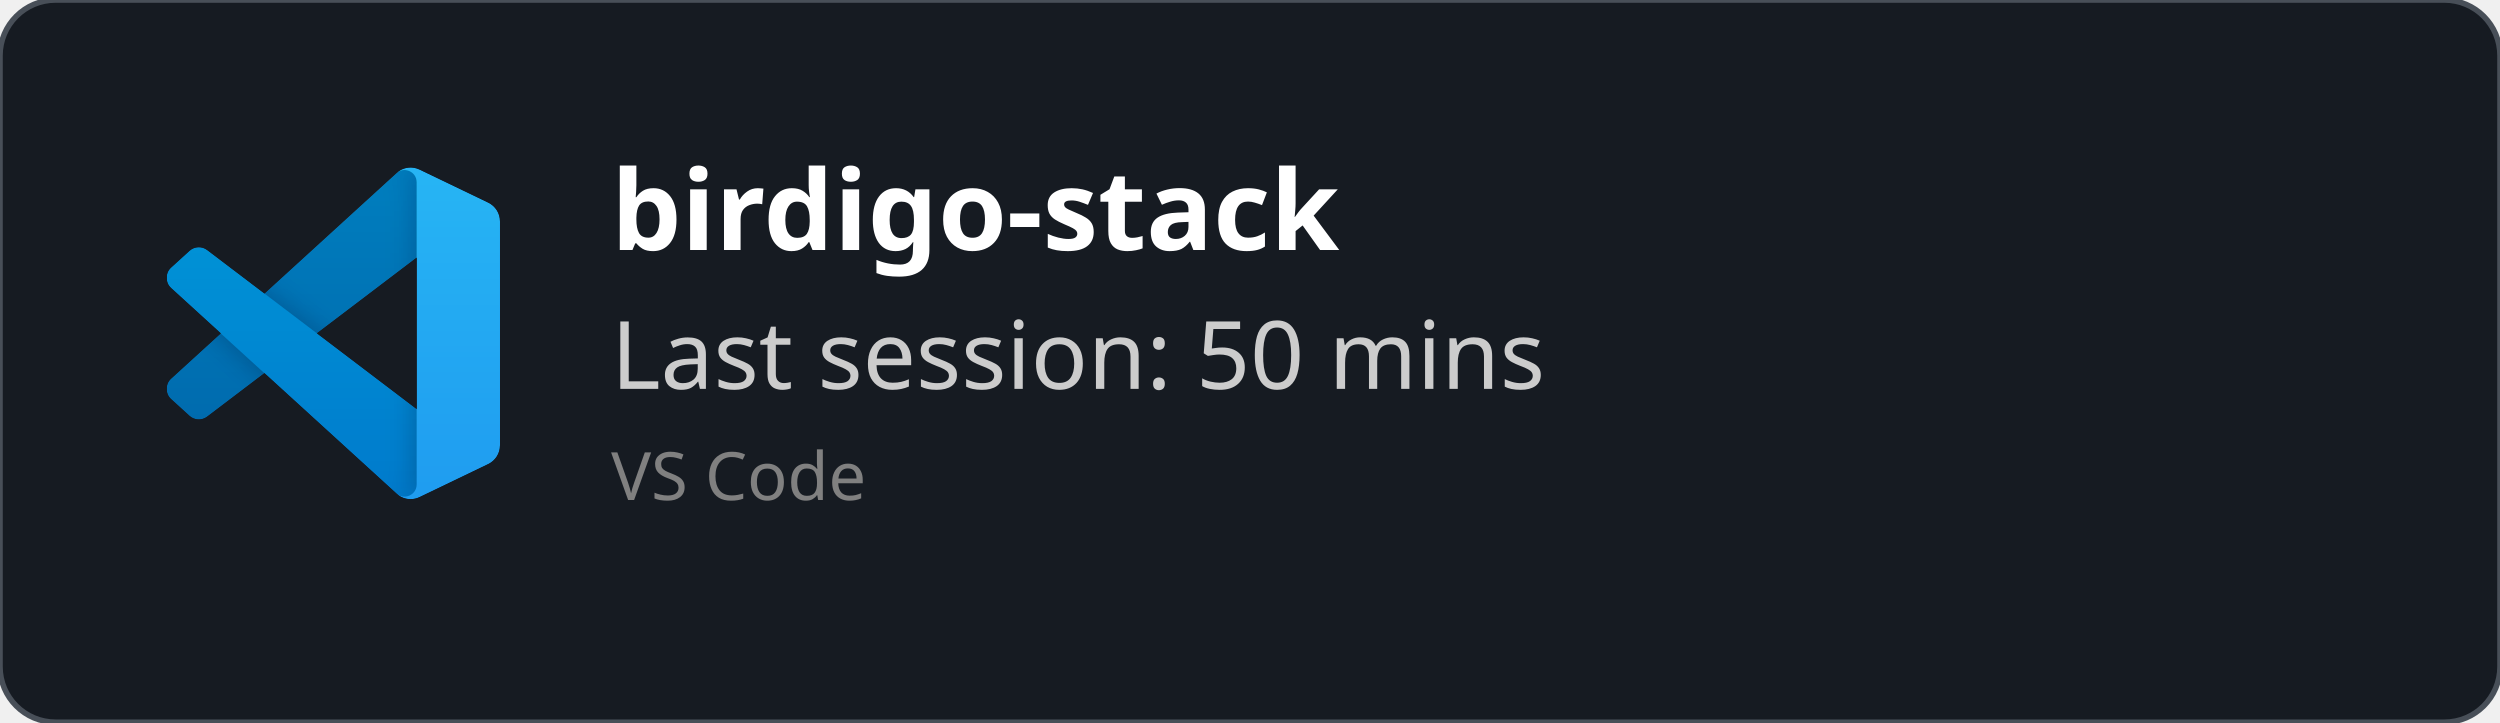
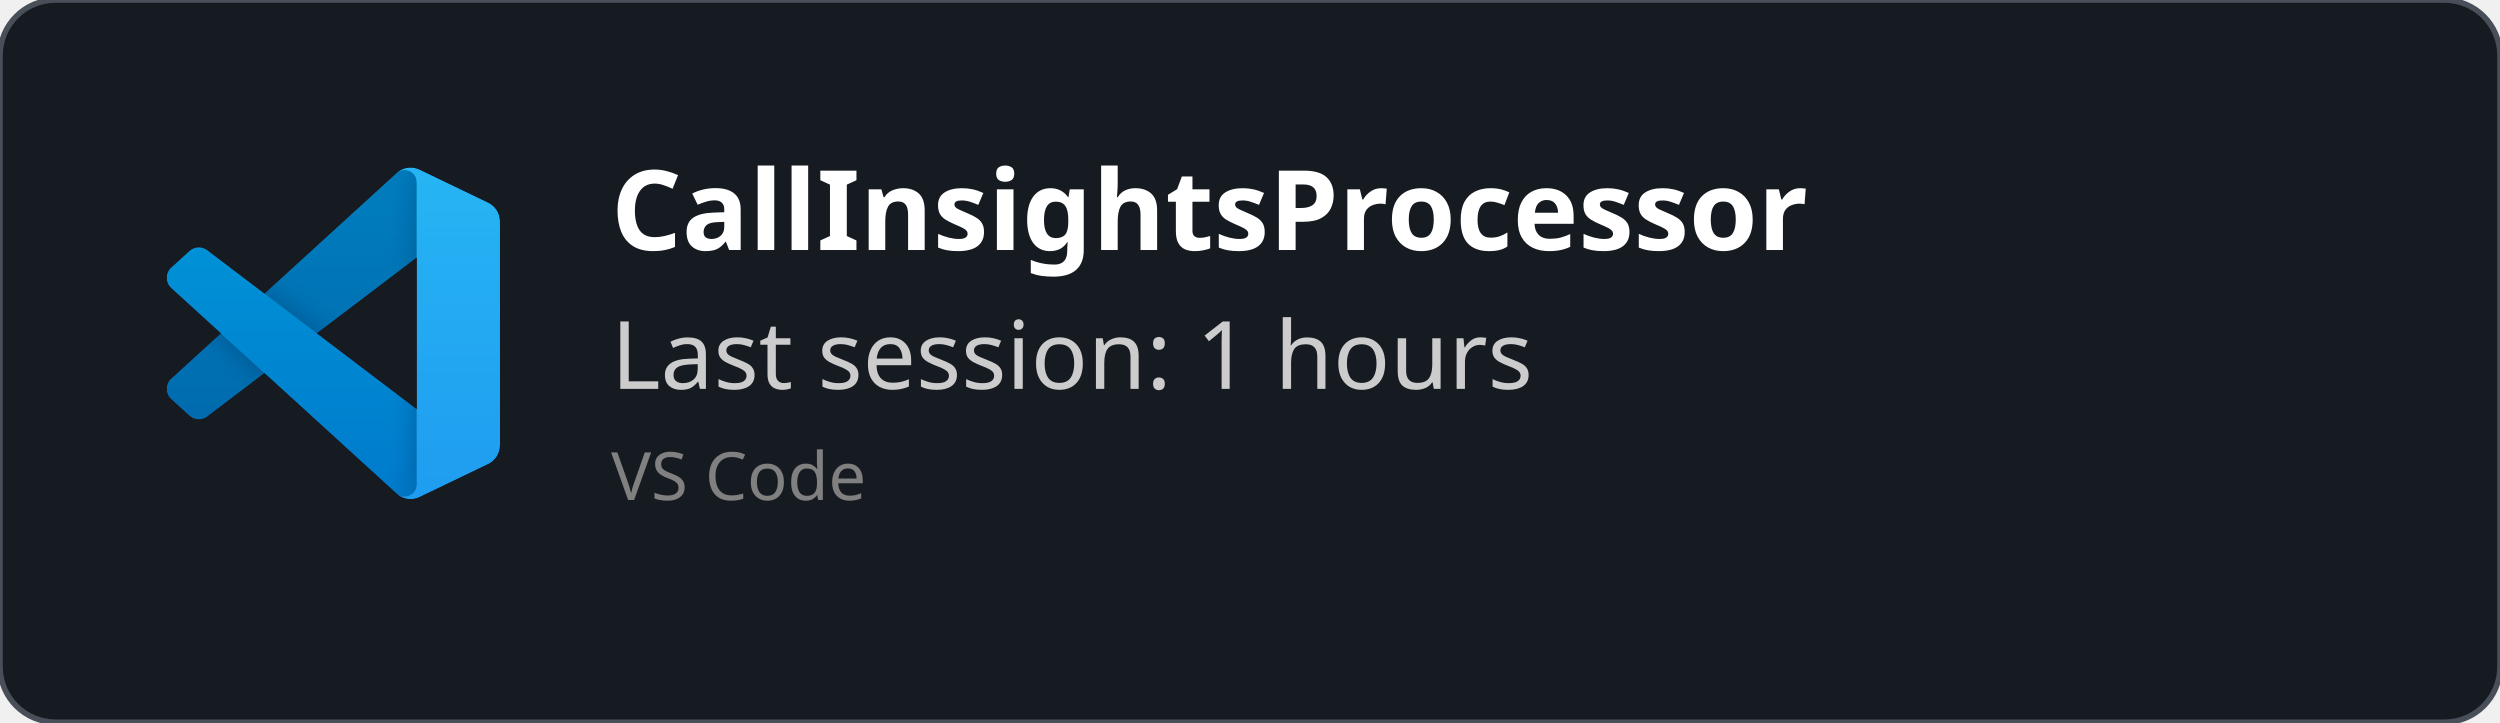
<svg xmlns="http://www.w3.org/2000/svg" width="450" height="130" viewBox="0 0 450 130" fill="none" role="img">
  <style>
    *{
        font-family: 'Segoe UI', Ubuntu, monospace
    }
    </style>
  <defs>
    <clipPath id="horizontalClip" x="20" y="20" width="500" height="200">
      <rect x="90" y="20" width="300" height="50" />
    </clipPath>
  </defs>
  <rect width="450" height="130" fill="rgba(22,27,34)" stroke="#484f58" stroke-width="1" fill-opacity="1" stroke-opacity="1" x="0" y="0" rx="10px" ry="10px">
    </rect>
  <svg width="60" height="60" x="30" y="30" viewBox="0 0 100 100" fill="none" id="vscode">
    <mask id="mask0" mask-type="alpha" maskUnits="userSpaceOnUse" x="0" y="0" width="100" height="100">
      <path fill-rule="evenodd" clip-rule="evenodd" d="M70.912 99.317C72.487 99.931 74.283 99.891 75.873 99.126L96.461 89.22C98.624 88.179 100 85.989 100 83.587V16.413C100 14.011 98.624 11.822 96.461 10.781L75.873 0.874C73.786 -0.13 71.345 0.116 69.513 1.447C69.252 1.637 69.003 1.849 68.769 2.083L29.355 38.041L12.187 25.01C10.589 23.797 8.354 23.896 6.869 25.246L1.363 30.255C-0.453 31.906 -0.455 34.763 1.359 36.417L16.247 50L1.359 63.583C-0.455 65.237 -0.453 68.094 1.363 69.745L6.869 74.754C8.354 76.104 10.589 76.204 12.187 74.99L29.355 61.959L68.769 97.917C69.392 98.541 70.125 99.01 70.912 99.317ZM75.015 27.299L45.109 50L75.015 72.701V27.299Z" fill="white" />
    </mask>
    <g mask="url(#mask0)">
      <path d="M96.461 10.796L75.857 0.876C73.472 -0.273 70.622 0.212 68.75 2.083L1.299 63.583C-0.516 65.237 -0.514 68.094 1.303 69.745L6.813 74.754C8.298 76.104 10.535 76.204 12.134 74.99L93.361 13.37C96.086 11.303 100 13.246 100 16.667V16.427C100 14.027 98.625 11.838 96.461 10.796Z" fill="#0065A9" />
      <g filter="url(#filter0_d)">
        <path d="M96.461 89.204L75.857 99.124C73.472 100.273 70.622 99.788 68.75 97.917L1.299 36.417C-0.516 34.763 -0.514 31.906 1.303 30.255L6.813 25.246C8.298 23.896 10.535 23.796 12.134 25.009L93.361 86.63C96.086 88.697 100 86.754 100 83.333V83.573C100 85.974 98.625 88.162 96.461 89.204Z" fill="#007ACC" />
      </g>
      <g filter="url(#filter1_d)">
        <path d="M75.858 99.126C73.472 100.274 70.622 99.788 68.75 97.917C71.056 100.223 75 98.59 75 95.328V4.672C75 1.41 71.056 -0.223 68.75 2.083C70.622 0.211 73.472 -0.274 75.858 0.874L96.459 10.781C98.623 11.822 100 14.011 100 16.413V83.587C100 85.989 98.623 88.179 96.459 89.22L75.858 99.126Z" fill="#1F9CF0" />
      </g>
      <g style="mix-blend-mode:overlay" opacity="0.25">
        <path fill-rule="evenodd" clip-rule="evenodd" d="M70.851 99.317C72.426 99.931 74.222 99.891 75.812 99.126L96.4 89.22C98.563 88.179 99.939 85.989 99.939 83.587V16.413C99.939 14.011 98.564 11.822 96.4 10.781L75.812 0.874C73.725 -0.13 71.284 0.116 69.453 1.447C69.191 1.637 68.942 1.849 68.708 2.083L29.294 38.041L12.126 25.01C10.528 23.796 8.293 23.896 6.809 25.246L1.302 30.255C-0.513 31.906 -0.515 34.763 1.298 36.417L16.186 50L1.298 63.583C-0.515 65.237 -0.513 68.094 1.302 69.745L6.809 74.754C8.293 76.104 10.528 76.204 12.126 74.99L29.294 61.959L68.708 97.917C69.332 98.54 70.064 99.01 70.851 99.317ZM74.954 27.299L45.048 50L74.954 72.701V27.299Z" fill="url(#paint0_linear)" />
      </g>
    </g>
    <defs>
      <filter id="filter0_d" x="-8.394" y="15.829" width="116.727" height="92.246" filterUnits="userSpaceOnUse" color-interpolation-filters="sRGB">
        <feFlood flood-opacity="0" result="BackgroundImageFix" />
        <feColorMatrix in="SourceAlpha" type="matrix" values="0 0 0 0 0 0 0 0 0 0 0 0 0 0 0 0 0 0 127 0" />
        <feOffset />
        <feGaussianBlur stdDeviation="4.167" />
        <feColorMatrix type="matrix" values="0 0 0 0 0 0 0 0 0 0 0 0 0 0 0 0 0 0 0.25 0" />
        <feBlend mode="overlay" in2="BackgroundImageFix" result="effect1_dropShadow" />
        <feBlend mode="normal" in="SourceGraphic" in2="effect1_dropShadow" result="shape" />
      </filter>
      <filter id="filter1_d" x="60.417" y="-8.076" width="47.917" height="116.151" filterUnits="userSpaceOnUse" color-interpolation-filters="sRGB">
        <feFlood flood-opacity="0" result="BackgroundImageFix" />
        <feColorMatrix in="SourceAlpha" type="matrix" values="0 0 0 0 0 0 0 0 0 0 0 0 0 0 0 0 0 0 127 0" />
        <feOffset />
        <feGaussianBlur stdDeviation="4.167" />
        <feColorMatrix type="matrix" values="0 0 0 0 0 0 0 0 0 0 0 0 0 0 0 0 0 0 0.25 0" />
        <feBlend mode="overlay" in2="BackgroundImageFix" result="effect1_dropShadow" />
        <feBlend mode="normal" in="SourceGraphic" in2="effect1_dropShadow" result="shape" />
      </filter>
      <linearGradient id="paint0_linear" x1="49.939" y1="0.258" x2="49.939" y2="99.742" gradientUnits="userSpaceOnUse">
        <stop stop-color="white" />
        <stop offset="1" stop-color="white" stop-opacity="0" />
      </linearGradient>
    </defs>
  </svg>
  <text x="110" y="45" font-size="20" clip-path="url(#horizontalClip)" font-weight="bold" font-family="Ubuntu" fill="white">
-     birdigo-stack
+     CallInsightsProcessor
    </text>
  <text x="110" y="70" font-size="17px" font-family="Ubuntu" fill="#ccc">
-     Last session: 50 mins
+     Last session: 1 hours
    </text>
  <text x="110" y="90" font-size="12px" font-family="Ubuntu" fill="grey">
    VS Code
    </text>
</svg>
